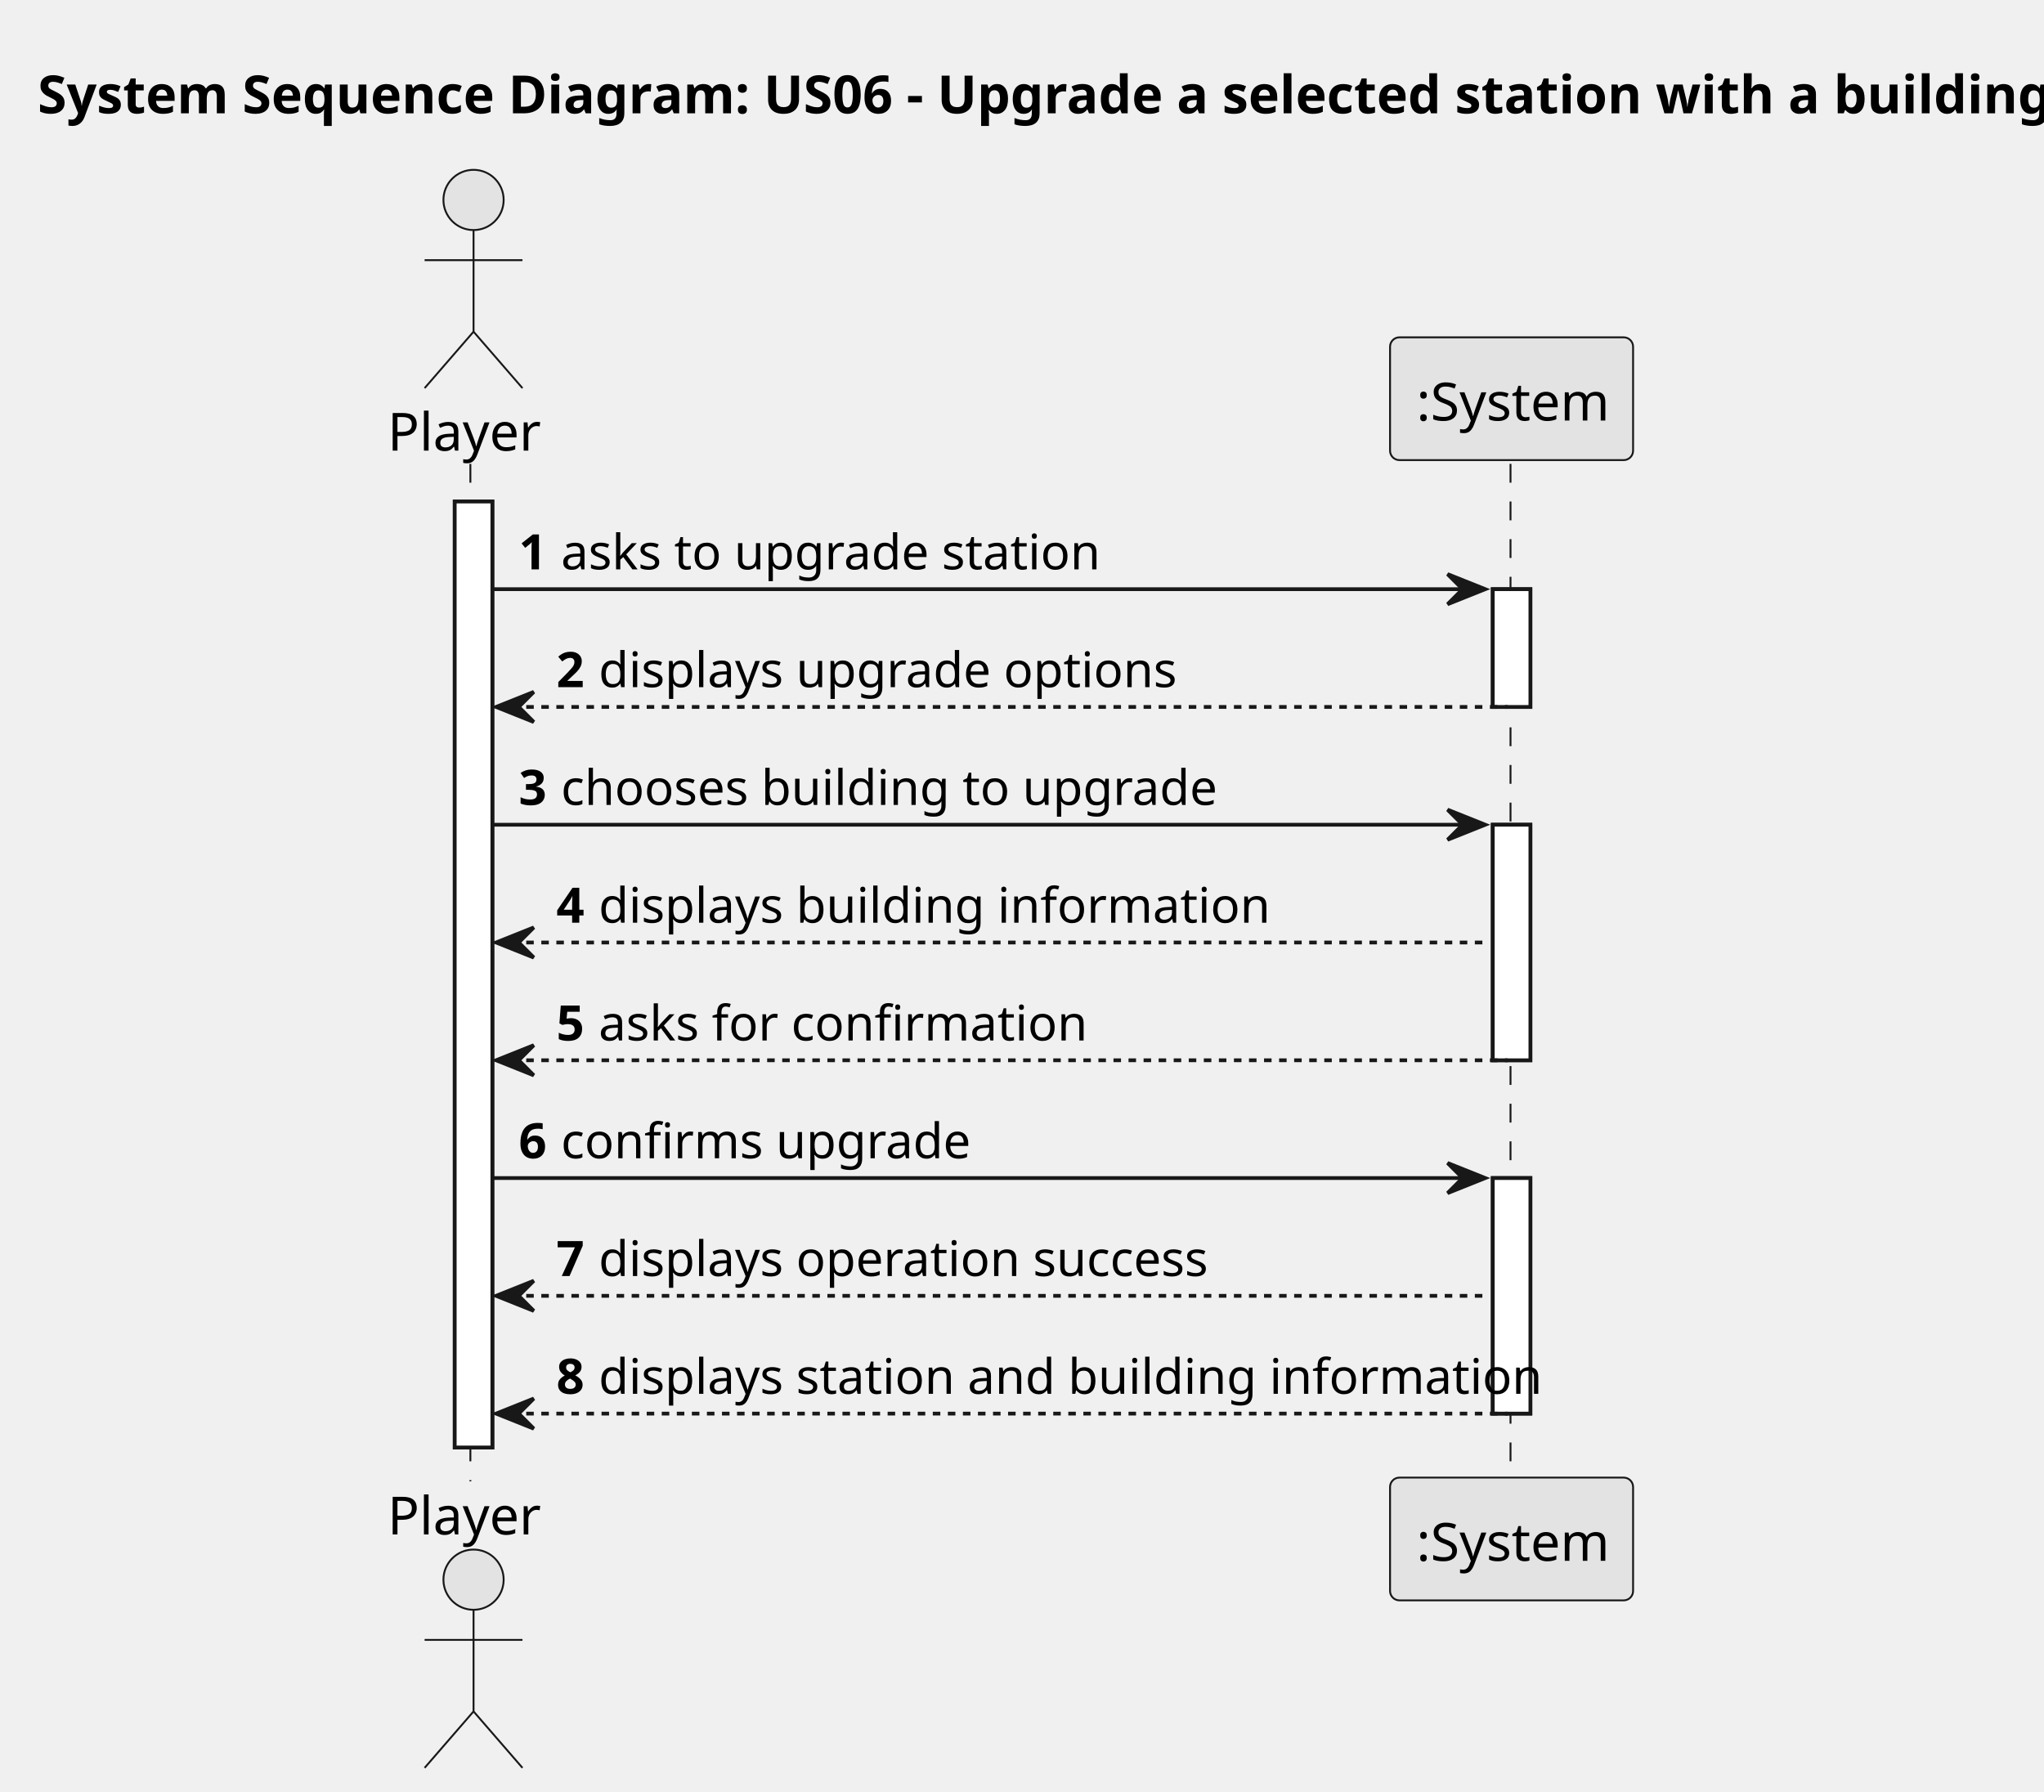
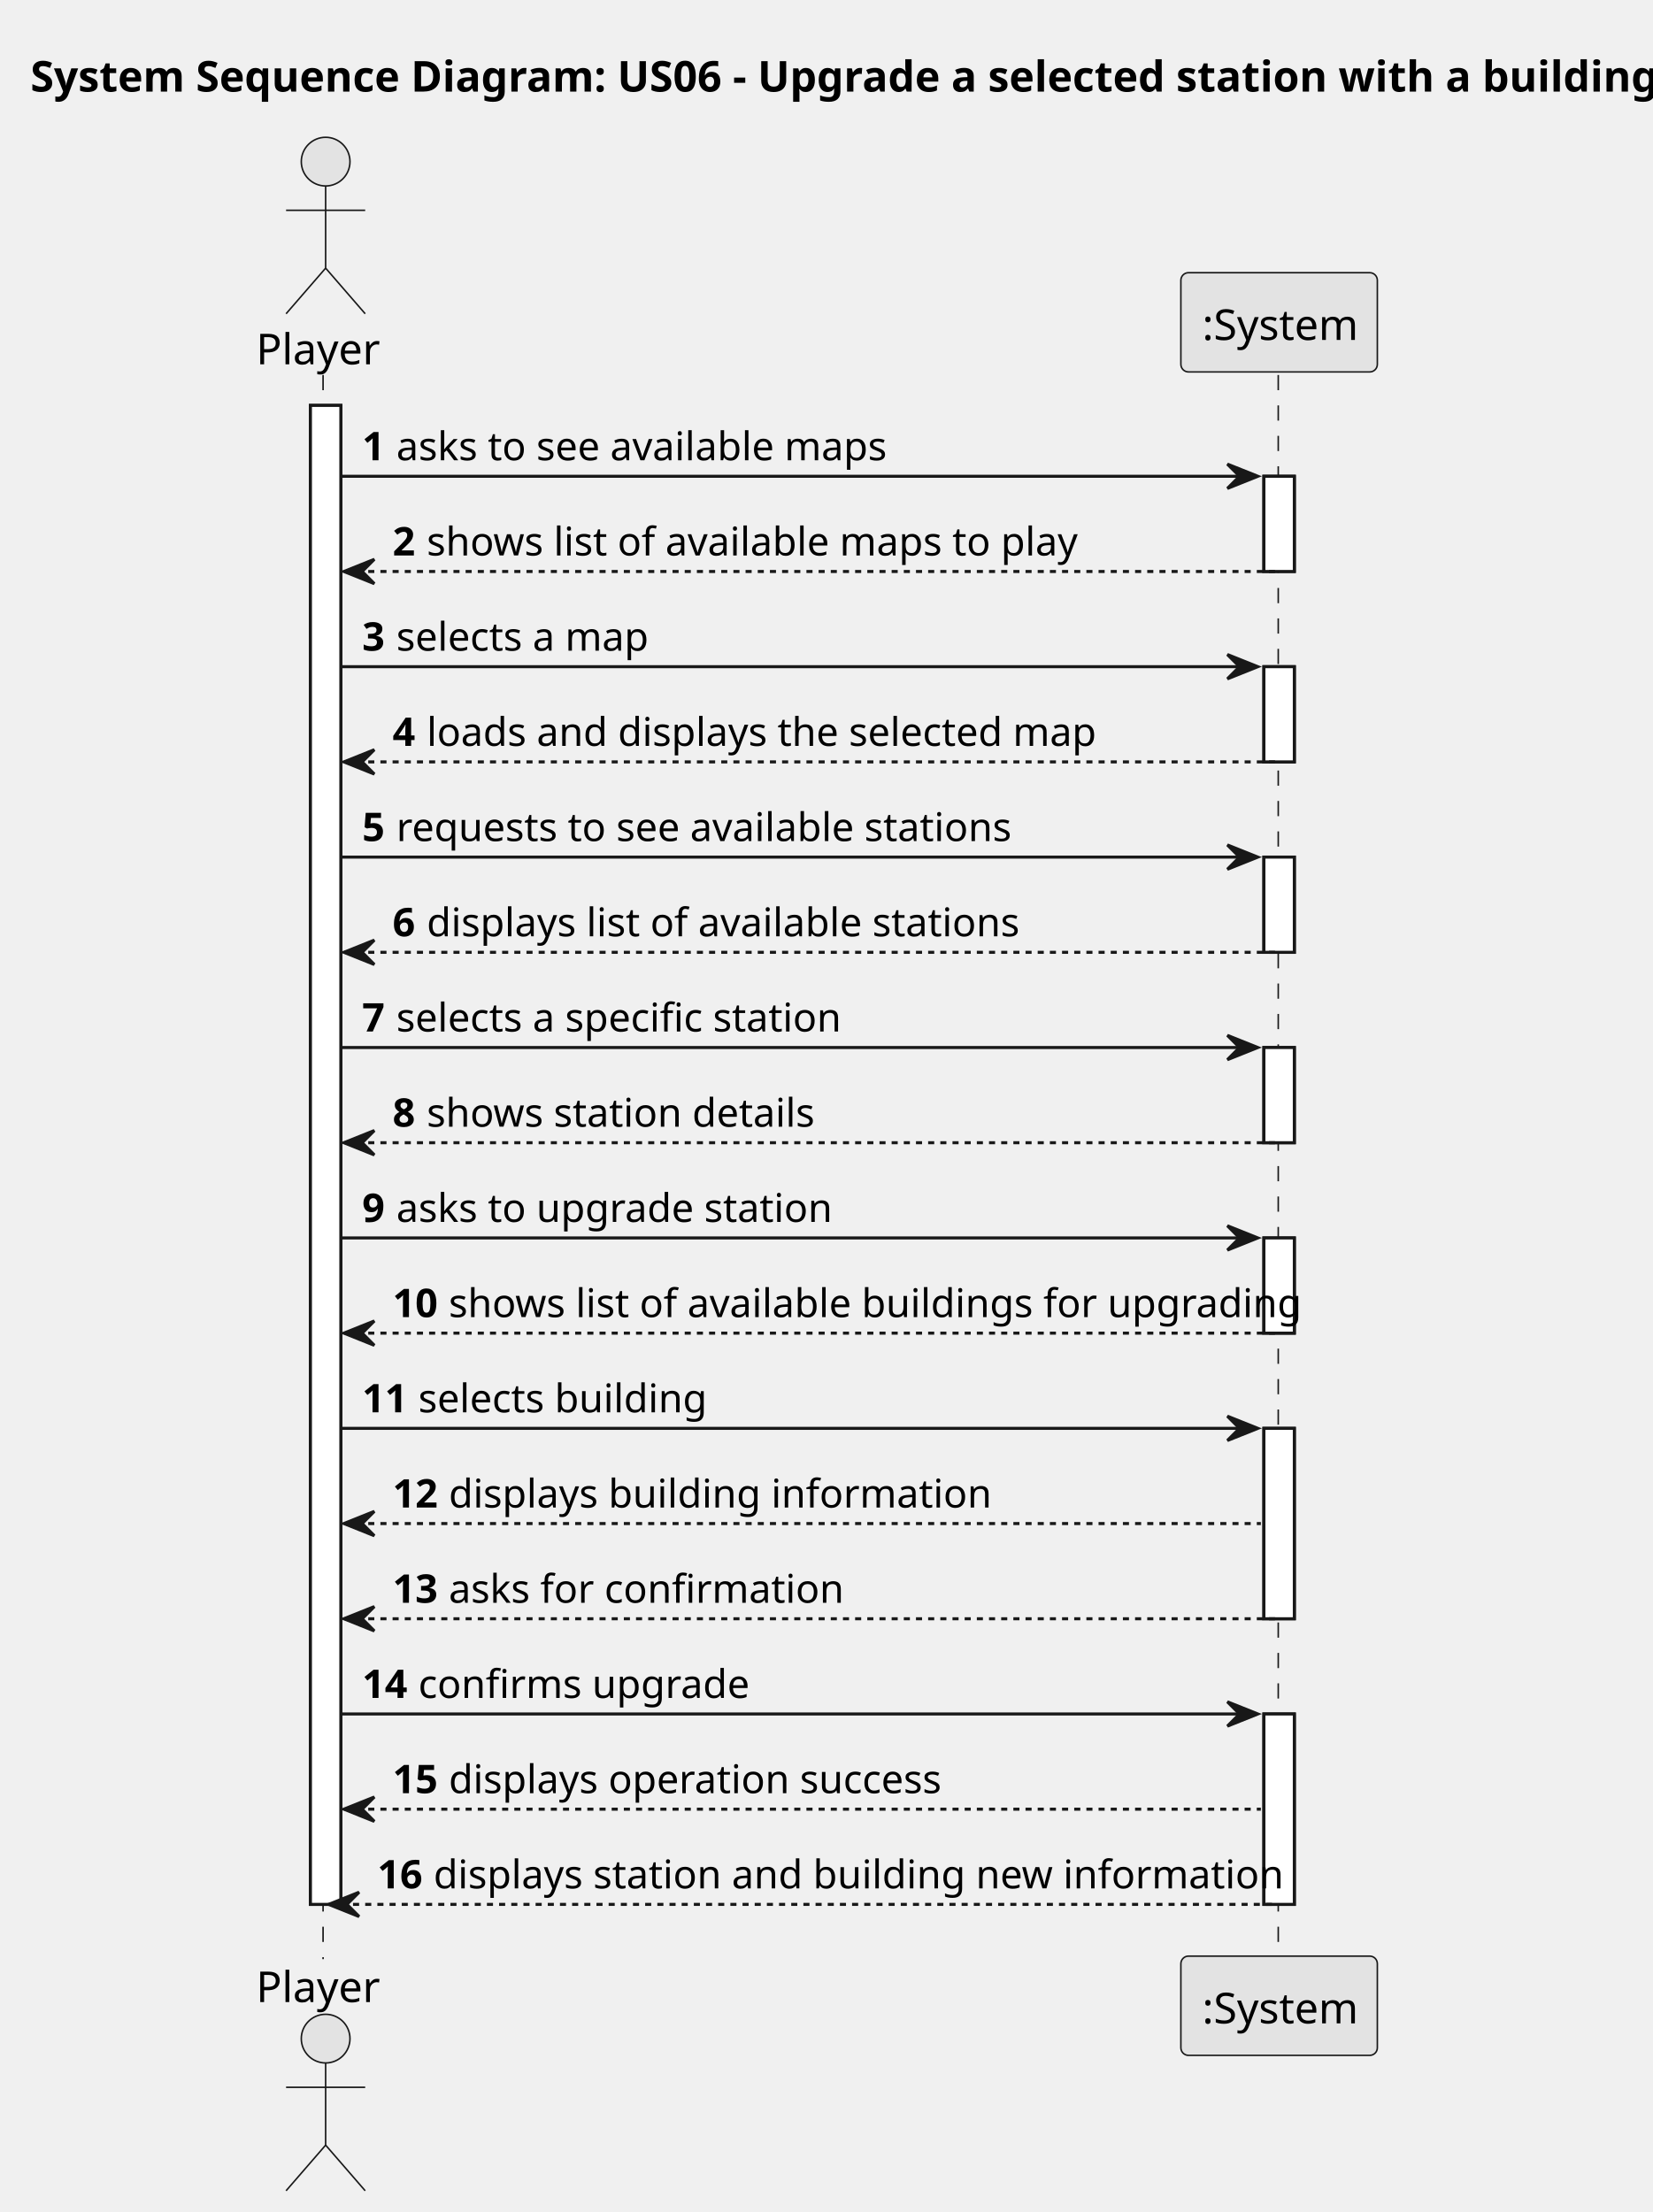
- <svg xmlns="http://www.w3.org/2000/svg" contentStyleType="text/css" height="476px" preserveAspectRatio="none" style="width:543px;height:476px;background:#FFFFFF;" version="1.1" viewBox="0 0 543 476" width="543px" zoomAndPan="magnify">
+ <svg xmlns="http://www.w3.org/2000/svg" contentStyleType="text/css" height="727px" preserveAspectRatio="none" style="width:543px;height:727px;background:#FFFFFF;" version="1.1" viewBox="0 0 543 727" width="543px" zoomAndPan="magnify">
  <defs />
  <g>
    <text fill="#000000" font-family="sans-serif" font-size="14" font-weight="bold" lengthAdjust="spacing" textLength="515.799" x="10" y="30.107">System Sequence Diagram: US06 - Upgrade a selected station with a building</text>
-     <rect fill="#FFFFFF" height="251.328" style="stroke:#181818;stroke-width:1.0;" width="10" x="120.8" y="133.242" />
-     <rect fill="#FFFFFF" height="31.291" style="stroke:#181818;stroke-width:1.0;" width="10" x="396.558" y="156.533" />
-     <rect fill="#FFFFFF" height="62.582" style="stroke:#181818;stroke-width:1.0;" width="10" x="396.558" y="219.115" />
-     <rect fill="#FFFFFF" height="62.582" style="stroke:#181818;stroke-width:1.0;" width="10" x="396.558" y="312.988" />
-     <line style="stroke:#181818;stroke-width:0.5;stroke-dasharray:5.0,5.0;" x1="124.959" x2="124.959" y1="123.242" y2="393.57" />
-     <line style="stroke:#181818;stroke-width:0.5;stroke-dasharray:5.0,5.0;" x1="401.275" x2="401.275" y1="123.242" y2="393.57" />
-     <text fill="#000000" font-family="sans-serif" font-size="14" lengthAdjust="spacing" textLength="39.683" x="102.959" y="119.728">Player</text>
-     <ellipse cx="125.8" cy="53.121" fill="#E3E3E3" rx="8" ry="8" style="stroke:#181818;stroke-width:0.5;" />
-     <path d="M125.8,61.121 L125.8,88.121 M112.8,69.121 L138.8,69.121 M125.8,88.121 L112.8,103.121 M125.8,88.121 L138.8,103.121 " fill="none" style="stroke:#181818;stroke-width:0.5;" />
-     <text fill="#000000" font-family="sans-serif" font-size="14" lengthAdjust="spacing" textLength="39.683" x="102.959" y="407.678">Player</text>
-     <ellipse cx="125.8" cy="419.691" fill="#E3E3E3" rx="8" ry="8" style="stroke:#181818;stroke-width:0.5;" />
-     <path d="M125.8,427.691 L125.8,454.691 M112.8,435.691 L138.8,435.691 M125.8,454.691 L112.8,469.691 M125.8,454.691 L138.8,469.691 " fill="none" style="stroke:#181818;stroke-width:0.5;" />
-     <rect fill="#E3E3E3" height="32.621" rx="2.5" ry="2.5" style="stroke:#181818;stroke-width:0.5;" width="64.565" x="369.275" y="89.621" />
-     <text fill="#000000" font-family="sans-serif" font-size="14" lengthAdjust="spacing" textLength="50.565" x="376.275" y="111.728">:System</text>
-     <rect fill="#E3E3E3" height="32.621" rx="2.5" ry="2.5" style="stroke:#181818;stroke-width:0.5;" width="64.565" x="369.275" y="392.57" />
-     <text fill="#000000" font-family="sans-serif" font-size="14" lengthAdjust="spacing" textLength="50.565" x="376.275" y="414.678">:System</text>
-     <rect fill="#FFFFFF" height="251.328" style="stroke:#181818;stroke-width:1.0;" width="10" x="120.8" y="133.242" />
-     <rect fill="#FFFFFF" height="31.291" style="stroke:#181818;stroke-width:1.0;" width="10" x="396.558" y="156.533" />
-     <rect fill="#FFFFFF" height="62.582" style="stroke:#181818;stroke-width:1.0;" width="10" x="396.558" y="219.115" />
-     <rect fill="#FFFFFF" height="62.582" style="stroke:#181818;stroke-width:1.0;" width="10" x="396.558" y="312.988" />
-     <polygon fill="#181818" points="384.558,152.533,394.558,156.533,384.558,160.533,388.558,156.533" style="stroke:#181818;stroke-width:1.0;" />
-     <line style="stroke:#181818;stroke-width:1.0;" x1="130.8" x2="390.558" y1="156.533" y2="156.533" />
-     <text fill="#000000" font-family="sans-serif" font-size="13" font-weight="bold" lengthAdjust="spacing" textLength="7.23" x="137.8" y="151.27">1</text>
-     <text fill="#000000" font-family="sans-serif" font-size="13" lengthAdjust="spacing" textLength="134.418" x="149.03" y="151.27">asks to upgrade station</text>
-     <polygon fill="#181818" points="141.8,183.824,131.8,187.824,141.8,191.824,137.8,187.824" style="stroke:#181818;stroke-width:1.0;" />
-     <line style="stroke:#181818;stroke-width:1.0;stroke-dasharray:2.0,2.0;" x1="135.8" x2="400.558" y1="187.824" y2="187.824" />
-     <text fill="#000000" font-family="sans-serif" font-size="13" font-weight="bold" lengthAdjust="spacing" textLength="7.23" x="147.8" y="182.561">2</text>
-     <text fill="#000000" font-family="sans-serif" font-size="13" lengthAdjust="spacing" textLength="143.819" x="159.03" y="182.561">displays upgrade options</text>
-     <polygon fill="#181818" points="384.558,215.115,394.558,219.115,384.558,223.115,388.558,219.115" style="stroke:#181818;stroke-width:1.0;" />
-     <line style="stroke:#181818;stroke-width:1.0;" x1="130.8" x2="390.558" y1="219.115" y2="219.115" />
-     <text fill="#000000" font-family="sans-serif" font-size="13" font-weight="bold" lengthAdjust="spacing" textLength="7.23" x="137.8" y="213.852">3</text>
-     <text fill="#000000" font-family="sans-serif" font-size="13" lengthAdjust="spacing" textLength="162.621" x="149.03" y="213.852">chooses building to upgrade</text>
-     <polygon fill="#181818" points="141.8,246.406,131.8,250.406,141.8,254.406,137.8,250.406" style="stroke:#181818;stroke-width:1.0;" />
-     <line style="stroke:#181818;stroke-width:1.0;stroke-dasharray:2.0,2.0;" x1="135.8" x2="395.558" y1="250.406" y2="250.406" />
-     <text fill="#000000" font-family="sans-serif" font-size="13" font-weight="bold" lengthAdjust="spacing" textLength="7.23" x="147.8" y="245.144">4</text>
-     <text fill="#000000" font-family="sans-serif" font-size="13" lengthAdjust="spacing" textLength="163.312" x="159.03" y="245.144">displays building information</text>
-     <polygon fill="#181818" points="141.8,277.697,131.8,281.697,141.8,285.697,137.8,281.697" style="stroke:#181818;stroke-width:1.0;" />
-     <line style="stroke:#181818;stroke-width:1.0;stroke-dasharray:2.0,2.0;" x1="135.8" x2="400.558" y1="281.697" y2="281.697" />
-     <text fill="#000000" font-family="sans-serif" font-size="13" font-weight="bold" lengthAdjust="spacing" textLength="7.23" x="147.8" y="276.435">5</text>
-     <text fill="#000000" font-family="sans-serif" font-size="13" lengthAdjust="spacing" textLength="119.933" x="159.03" y="276.435">asks for confirmation</text>
-     <polygon fill="#181818" points="384.558,308.988,394.558,312.988,384.558,316.988,388.558,312.988" style="stroke:#181818;stroke-width:1.0;" />
-     <line style="stroke:#181818;stroke-width:1.0;" x1="130.8" x2="390.558" y1="312.988" y2="312.988" />
-     <text fill="#000000" font-family="sans-serif" font-size="13" font-weight="bold" lengthAdjust="spacing" textLength="7.23" x="137.8" y="307.726">6</text>
-     <text fill="#000000" font-family="sans-serif" font-size="13" lengthAdjust="spacing" textLength="100.439" x="149.03" y="307.726">confirms upgrade</text>
-     <polygon fill="#181818" points="141.8,340.279,131.8,344.279,141.8,348.279,137.8,344.279" style="stroke:#181818;stroke-width:1.0;" />
-     <line style="stroke:#181818;stroke-width:1.0;stroke-dasharray:2.0,2.0;" x1="135.8" x2="395.558" y1="344.279" y2="344.279" />
-     <text fill="#000000" font-family="sans-serif" font-size="13" font-weight="bold" lengthAdjust="spacing" textLength="7.23" x="147.8" y="339.017">7</text>
-     <text fill="#000000" font-family="sans-serif" font-size="13" lengthAdjust="spacing" textLength="155.359" x="159.03" y="339.017">displays operation success</text>
-     <polygon fill="#181818" points="141.8,371.57,131.8,375.57,141.8,379.57,137.8,375.57" style="stroke:#181818;stroke-width:1.0;" />
-     <line style="stroke:#181818;stroke-width:1.0;stroke-dasharray:2.0,2.0;" x1="135.8" x2="400.558" y1="375.57" y2="375.57" />
-     <text fill="#000000" font-family="sans-serif" font-size="13" font-weight="bold" lengthAdjust="spacing" textLength="7.23" x="147.8" y="370.308">8</text>
-     <text fill="#000000" font-family="sans-serif" font-size="13" lengthAdjust="spacing" textLength="230.528" x="159.03" y="370.308">displays station and building information</text>
+     <rect fill="#FFFFFF" height="492.656" style="stroke:#181818;stroke-width:1.0;" width="10" x="102.011" y="133.242" />
+     <rect fill="#FFFFFF" height="31.291" style="stroke:#181818;stroke-width:1.0;" width="10" x="415.347" y="156.533" />
+     <rect fill="#FFFFFF" height="31.291" style="stroke:#181818;stroke-width:1.0;" width="10" x="415.347" y="219.115" />
+     <rect fill="#FFFFFF" height="31.291" style="stroke:#181818;stroke-width:1.0;" width="10" x="415.347" y="281.697" />
+     <rect fill="#FFFFFF" height="31.291" style="stroke:#181818;stroke-width:1.0;" width="10" x="415.347" y="344.279" />
+     <rect fill="#FFFFFF" height="31.291" style="stroke:#181818;stroke-width:1.0;" width="10" x="415.347" y="406.861" />
+     <rect fill="#FFFFFF" height="62.582" style="stroke:#181818;stroke-width:1.0;" width="10" x="415.347" y="469.443" />
+     <rect fill="#FFFFFF" height="62.582" style="stroke:#181818;stroke-width:1.0;" width="10" x="415.347" y="563.316" />
+     <line style="stroke:#181818;stroke-width:0.5;stroke-dasharray:5.0,5.0;" x1="106.169" x2="106.169" y1="123.242" y2="643.898" />
+     <line style="stroke:#181818;stroke-width:0.5;stroke-dasharray:5.0,5.0;" x1="420.064" x2="420.064" y1="123.242" y2="643.898" />
+     <text fill="#000000" font-family="sans-serif" font-size="14" lengthAdjust="spacing" textLength="39.683" x="84.169" y="119.728">Player</text>
+     <ellipse cx="107.011" cy="53.121" fill="#E3E3E3" rx="8" ry="8" style="stroke:#181818;stroke-width:0.5;" />
+     <path d="M107.011,61.121 L107.011,88.121 M94.011,69.121 L120.011,69.121 M107.011,88.121 L94.011,103.121 M107.011,88.121 L120.011,103.121 " fill="none" style="stroke:#181818;stroke-width:0.5;" />
+     <text fill="#000000" font-family="sans-serif" font-size="14" lengthAdjust="spacing" textLength="39.683" x="84.169" y="658.006">Player</text>
+     <ellipse cx="107.011" cy="670.019" fill="#E3E3E3" rx="8" ry="8" style="stroke:#181818;stroke-width:0.5;" />
+     <path d="M107.011,678.019 L107.011,705.019 M94.011,686.019 L120.011,686.019 M107.011,705.019 L94.011,720.019 M107.011,705.019 L120.011,720.019 " fill="none" style="stroke:#181818;stroke-width:0.5;" />
+     <rect fill="#E3E3E3" height="32.621" rx="2.5" ry="2.5" style="stroke:#181818;stroke-width:0.5;" width="64.565" x="388.064" y="89.621" />
+     <text fill="#000000" font-family="sans-serif" font-size="14" lengthAdjust="spacing" textLength="50.565" x="395.064" y="111.728">:System</text>
+     <rect fill="#E3E3E3" height="32.621" rx="2.5" ry="2.5" style="stroke:#181818;stroke-width:0.5;" width="64.565" x="388.064" y="642.898" />
+     <text fill="#000000" font-family="sans-serif" font-size="14" lengthAdjust="spacing" textLength="50.565" x="395.064" y="665.006">:System</text>
+     <rect fill="#FFFFFF" height="492.656" style="stroke:#181818;stroke-width:1.0;" width="10" x="102.011" y="133.242" />
+     <rect fill="#FFFFFF" height="31.291" style="stroke:#181818;stroke-width:1.0;" width="10" x="415.347" y="156.533" />
+     <rect fill="#FFFFFF" height="31.291" style="stroke:#181818;stroke-width:1.0;" width="10" x="415.347" y="219.115" />
+     <rect fill="#FFFFFF" height="31.291" style="stroke:#181818;stroke-width:1.0;" width="10" x="415.347" y="281.697" />
+     <rect fill="#FFFFFF" height="31.291" style="stroke:#181818;stroke-width:1.0;" width="10" x="415.347" y="344.279" />
+     <rect fill="#FFFFFF" height="31.291" style="stroke:#181818;stroke-width:1.0;" width="10" x="415.347" y="406.861" />
+     <rect fill="#FFFFFF" height="62.582" style="stroke:#181818;stroke-width:1.0;" width="10" x="415.347" y="469.443" />
+     <rect fill="#FFFFFF" height="62.582" style="stroke:#181818;stroke-width:1.0;" width="10" x="415.347" y="563.316" />
+     <polygon fill="#181818" points="403.347,152.533,413.347,156.533,403.347,160.533,407.347,156.533" style="stroke:#181818;stroke-width:1.0;" />
+     <line style="stroke:#181818;stroke-width:1.0;" x1="112.011" x2="409.347" y1="156.533" y2="156.533" />
+     <text fill="#000000" font-family="sans-serif" font-size="13" font-weight="bold" lengthAdjust="spacing" textLength="7.23" x="119.011" y="151.27">1</text>
+     <text fill="#000000" font-family="sans-serif" font-size="13" lengthAdjust="spacing" textLength="156.083" x="130.241" y="151.27">asks to see available maps</text>
+     <polygon fill="#181818" points="123.011,183.824,113.011,187.824,123.011,191.824,119.011,187.824" style="stroke:#181818;stroke-width:1.0;" />
+     <line style="stroke:#181818;stroke-width:1.0;stroke-dasharray:2.0,2.0;" x1="117.011" x2="419.347" y1="187.824" y2="187.824" />
+     <text fill="#000000" font-family="sans-serif" font-size="13" font-weight="bold" lengthAdjust="spacing" textLength="7.23" x="129.011" y="182.561">2</text>
+     <text fill="#000000" font-family="sans-serif" font-size="13" lengthAdjust="spacing" textLength="203.042" x="140.241" y="182.561">shows list of available maps to play</text>
+     <polygon fill="#181818" points="403.347,215.115,413.347,219.115,403.347,223.115,407.347,219.115" style="stroke:#181818;stroke-width:1.0;" />
+     <line style="stroke:#181818;stroke-width:1.0;" x1="112.011" x2="409.347" y1="219.115" y2="219.115" />
+     <text fill="#000000" font-family="sans-serif" font-size="13" font-weight="bold" lengthAdjust="spacing" textLength="7.23" x="119.011" y="213.852">3</text>
+     <text fill="#000000" font-family="sans-serif" font-size="13" lengthAdjust="spacing" textLength="80.203" x="130.241" y="213.852">selects a map</text>
+     <polygon fill="#181818" points="123.011,246.406,113.011,250.406,123.011,254.406,119.011,250.406" style="stroke:#181818;stroke-width:1.0;" />
+     <line style="stroke:#181818;stroke-width:1.0;stroke-dasharray:2.0,2.0;" x1="117.011" x2="419.347" y1="250.406" y2="250.406" />
+     <text fill="#000000" font-family="sans-serif" font-size="13" font-weight="bold" lengthAdjust="spacing" textLength="7.23" x="129.011" y="245.144">4</text>
+     <text fill="#000000" font-family="sans-serif" font-size="13" lengthAdjust="spacing" textLength="209.574" x="140.241" y="245.144">loads and displays the selected map</text>
+     <polygon fill="#181818" points="403.347,277.697,413.347,281.697,403.347,285.697,407.347,281.697" style="stroke:#181818;stroke-width:1.0;" />
+     <line style="stroke:#181818;stroke-width:1.0;" x1="112.011" x2="409.347" y1="281.697" y2="281.697" />
+     <text fill="#000000" font-family="sans-serif" font-size="13" font-weight="bold" lengthAdjust="spacing" textLength="7.23" x="119.011" y="276.435">5</text>
+     <text fill="#000000" font-family="sans-serif" font-size="13" lengthAdjust="spacing" textLength="192.226" x="130.241" y="276.435">requests to see available stations</text>
+     <polygon fill="#181818" points="123.011,308.988,113.011,312.988,123.011,316.988,119.011,312.988" style="stroke:#181818;stroke-width:1.0;" />
+     <line style="stroke:#181818;stroke-width:1.0;stroke-dasharray:2.0,2.0;" x1="117.011" x2="419.347" y1="312.988" y2="312.988" />
+     <text fill="#000000" font-family="sans-serif" font-size="13" font-weight="bold" lengthAdjust="spacing" textLength="7.23" x="129.011" y="307.726">6</text>
+     <text fill="#000000" font-family="sans-serif" font-size="13" lengthAdjust="spacing" textLength="184.26" x="140.241" y="307.726">displays list of available stations</text>
+     <polygon fill="#181818" points="403.347,340.279,413.347,344.279,403.347,348.279,407.347,344.279" style="stroke:#181818;stroke-width:1.0;" />
+     <line style="stroke:#181818;stroke-width:1.0;" x1="112.011" x2="409.347" y1="344.279" y2="344.279" />
+     <text fill="#000000" font-family="sans-serif" font-size="13" font-weight="bold" lengthAdjust="spacing" textLength="7.23" x="119.011" y="339.017">7</text>
+     <text fill="#000000" font-family="sans-serif" font-size="13" lengthAdjust="spacing" textLength="140.175" x="130.241" y="339.017">selects a specific station</text>
+     <polygon fill="#181818" points="123.011,371.57,113.011,375.57,123.011,379.57,119.011,375.57" style="stroke:#181818;stroke-width:1.0;" />
+     <line style="stroke:#181818;stroke-width:1.0;stroke-dasharray:2.0,2.0;" x1="117.011" x2="419.347" y1="375.57" y2="375.57" />
+     <text fill="#000000" font-family="sans-serif" font-size="13" font-weight="bold" lengthAdjust="spacing" textLength="7.23" x="129.011" y="370.308">8</text>
+     <text fill="#000000" font-family="sans-serif" font-size="13" lengthAdjust="spacing" textLength="119.952" x="140.241" y="370.308">shows station details</text>
+     <polygon fill="#181818" points="403.347,402.861,413.347,406.861,403.347,410.861,407.347,406.861" style="stroke:#181818;stroke-width:1.0;" />
+     <line style="stroke:#181818;stroke-width:1.0;" x1="112.011" x2="409.347" y1="406.861" y2="406.861" />
+     <text fill="#000000" font-family="sans-serif" font-size="13" font-weight="bold" lengthAdjust="spacing" textLength="7.23" x="119.011" y="401.599">9</text>
+     <text fill="#000000" font-family="sans-serif" font-size="13" lengthAdjust="spacing" textLength="134.418" x="130.241" y="401.599">asks to upgrade station</text>
+     <polygon fill="#181818" points="123.011,434.152,113.011,438.152,123.011,442.152,119.011,438.152" style="stroke:#181818;stroke-width:1.0;" />
+     <line style="stroke:#181818;stroke-width:1.0;stroke-dasharray:2.0,2.0;" x1="117.011" x2="419.347" y1="438.152" y2="438.152" />
+     <text fill="#000000" font-family="sans-serif" font-size="13" font-weight="bold" lengthAdjust="spacing" textLength="14.46" x="129.011" y="432.89">10</text>
+     <text fill="#000000" font-family="sans-serif" font-size="13" lengthAdjust="spacing" textLength="260.876" x="147.471" y="432.89">shows list of available buildings for upgrading</text>
+     <polygon fill="#181818" points="403.347,465.443,413.347,469.443,403.347,473.443,407.347,469.443" style="stroke:#181818;stroke-width:1.0;" />
+     <line style="stroke:#181818;stroke-width:1.0;" x1="112.011" x2="409.347" y1="469.443" y2="469.443" />
+     <text fill="#000000" font-family="sans-serif" font-size="13" font-weight="bold" lengthAdjust="spacing" textLength="14.46" x="119.011" y="464.181">11</text>
+     <text fill="#000000" font-family="sans-serif" font-size="13" lengthAdjust="spacing" textLength="88.886" x="137.471" y="464.181">selects building</text>
+     <polygon fill="#181818" points="123.011,496.734,113.011,500.734,123.011,504.734,119.011,500.734" style="stroke:#181818;stroke-width:1.0;" />
+     <line style="stroke:#181818;stroke-width:1.0;stroke-dasharray:2.0,2.0;" x1="117.011" x2="414.347" y1="500.734" y2="500.734" />
+     <text fill="#000000" font-family="sans-serif" font-size="13" font-weight="bold" lengthAdjust="spacing" textLength="14.46" x="129.011" y="495.472">12</text>
+     <text fill="#000000" font-family="sans-serif" font-size="13" lengthAdjust="spacing" textLength="163.312" x="147.471" y="495.472">displays building information</text>
+     <polygon fill="#181818" points="123.011,528.025,113.011,532.025,123.011,536.025,119.011,532.025" style="stroke:#181818;stroke-width:1.0;" />
+     <line style="stroke:#181818;stroke-width:1.0;stroke-dasharray:2.0,2.0;" x1="117.011" x2="419.347" y1="532.025" y2="532.025" />
+     <text fill="#000000" font-family="sans-serif" font-size="13" font-weight="bold" lengthAdjust="spacing" textLength="14.46" x="129.011" y="526.763">13</text>
+     <text fill="#000000" font-family="sans-serif" font-size="13" lengthAdjust="spacing" textLength="119.933" x="147.471" y="526.763">asks for confirmation</text>
+     <polygon fill="#181818" points="403.347,559.316,413.347,563.316,403.347,567.316,407.347,563.316" style="stroke:#181818;stroke-width:1.0;" />
+     <line style="stroke:#181818;stroke-width:1.0;" x1="112.011" x2="409.347" y1="563.316" y2="563.316" />
+     <text fill="#000000" font-family="sans-serif" font-size="13" font-weight="bold" lengthAdjust="spacing" textLength="14.46" x="119.011" y="558.054">14</text>
+     <text fill="#000000" font-family="sans-serif" font-size="13" lengthAdjust="spacing" textLength="100.439" x="137.471" y="558.054">confirms upgrade</text>
+     <polygon fill="#181818" points="123.011,590.607,113.011,594.607,123.011,598.607,119.011,594.607" style="stroke:#181818;stroke-width:1.0;" />
+     <line style="stroke:#181818;stroke-width:1.0;stroke-dasharray:2.0,2.0;" x1="117.011" x2="414.347" y1="594.607" y2="594.607" />
+     <text fill="#000000" font-family="sans-serif" font-size="13" font-weight="bold" lengthAdjust="spacing" textLength="14.46" x="129.011" y="589.345">15</text>
+     <text fill="#000000" font-family="sans-serif" font-size="13" lengthAdjust="spacing" textLength="155.359" x="147.471" y="589.345">displays operation success</text>
+     <polygon fill="#181818" points="118.011,621.898,108.011,625.898,118.011,629.898,114.011,625.898" style="stroke:#181818;stroke-width:1.0;" />
+     <line style="stroke:#181818;stroke-width:1.0;stroke-dasharray:2.0,2.0;" x1="112.011" x2="419.347" y1="625.898" y2="625.898" />
+     <text fill="#000000" font-family="sans-serif" font-size="13" font-weight="bold" lengthAdjust="spacing" textLength="14.46" x="124.011" y="620.636">16</text>
+     <text fill="#000000" font-family="sans-serif" font-size="13" lengthAdjust="spacing" textLength="257.988" x="142.471" y="620.636">displays station and building new information</text>
  </g>
</svg>
